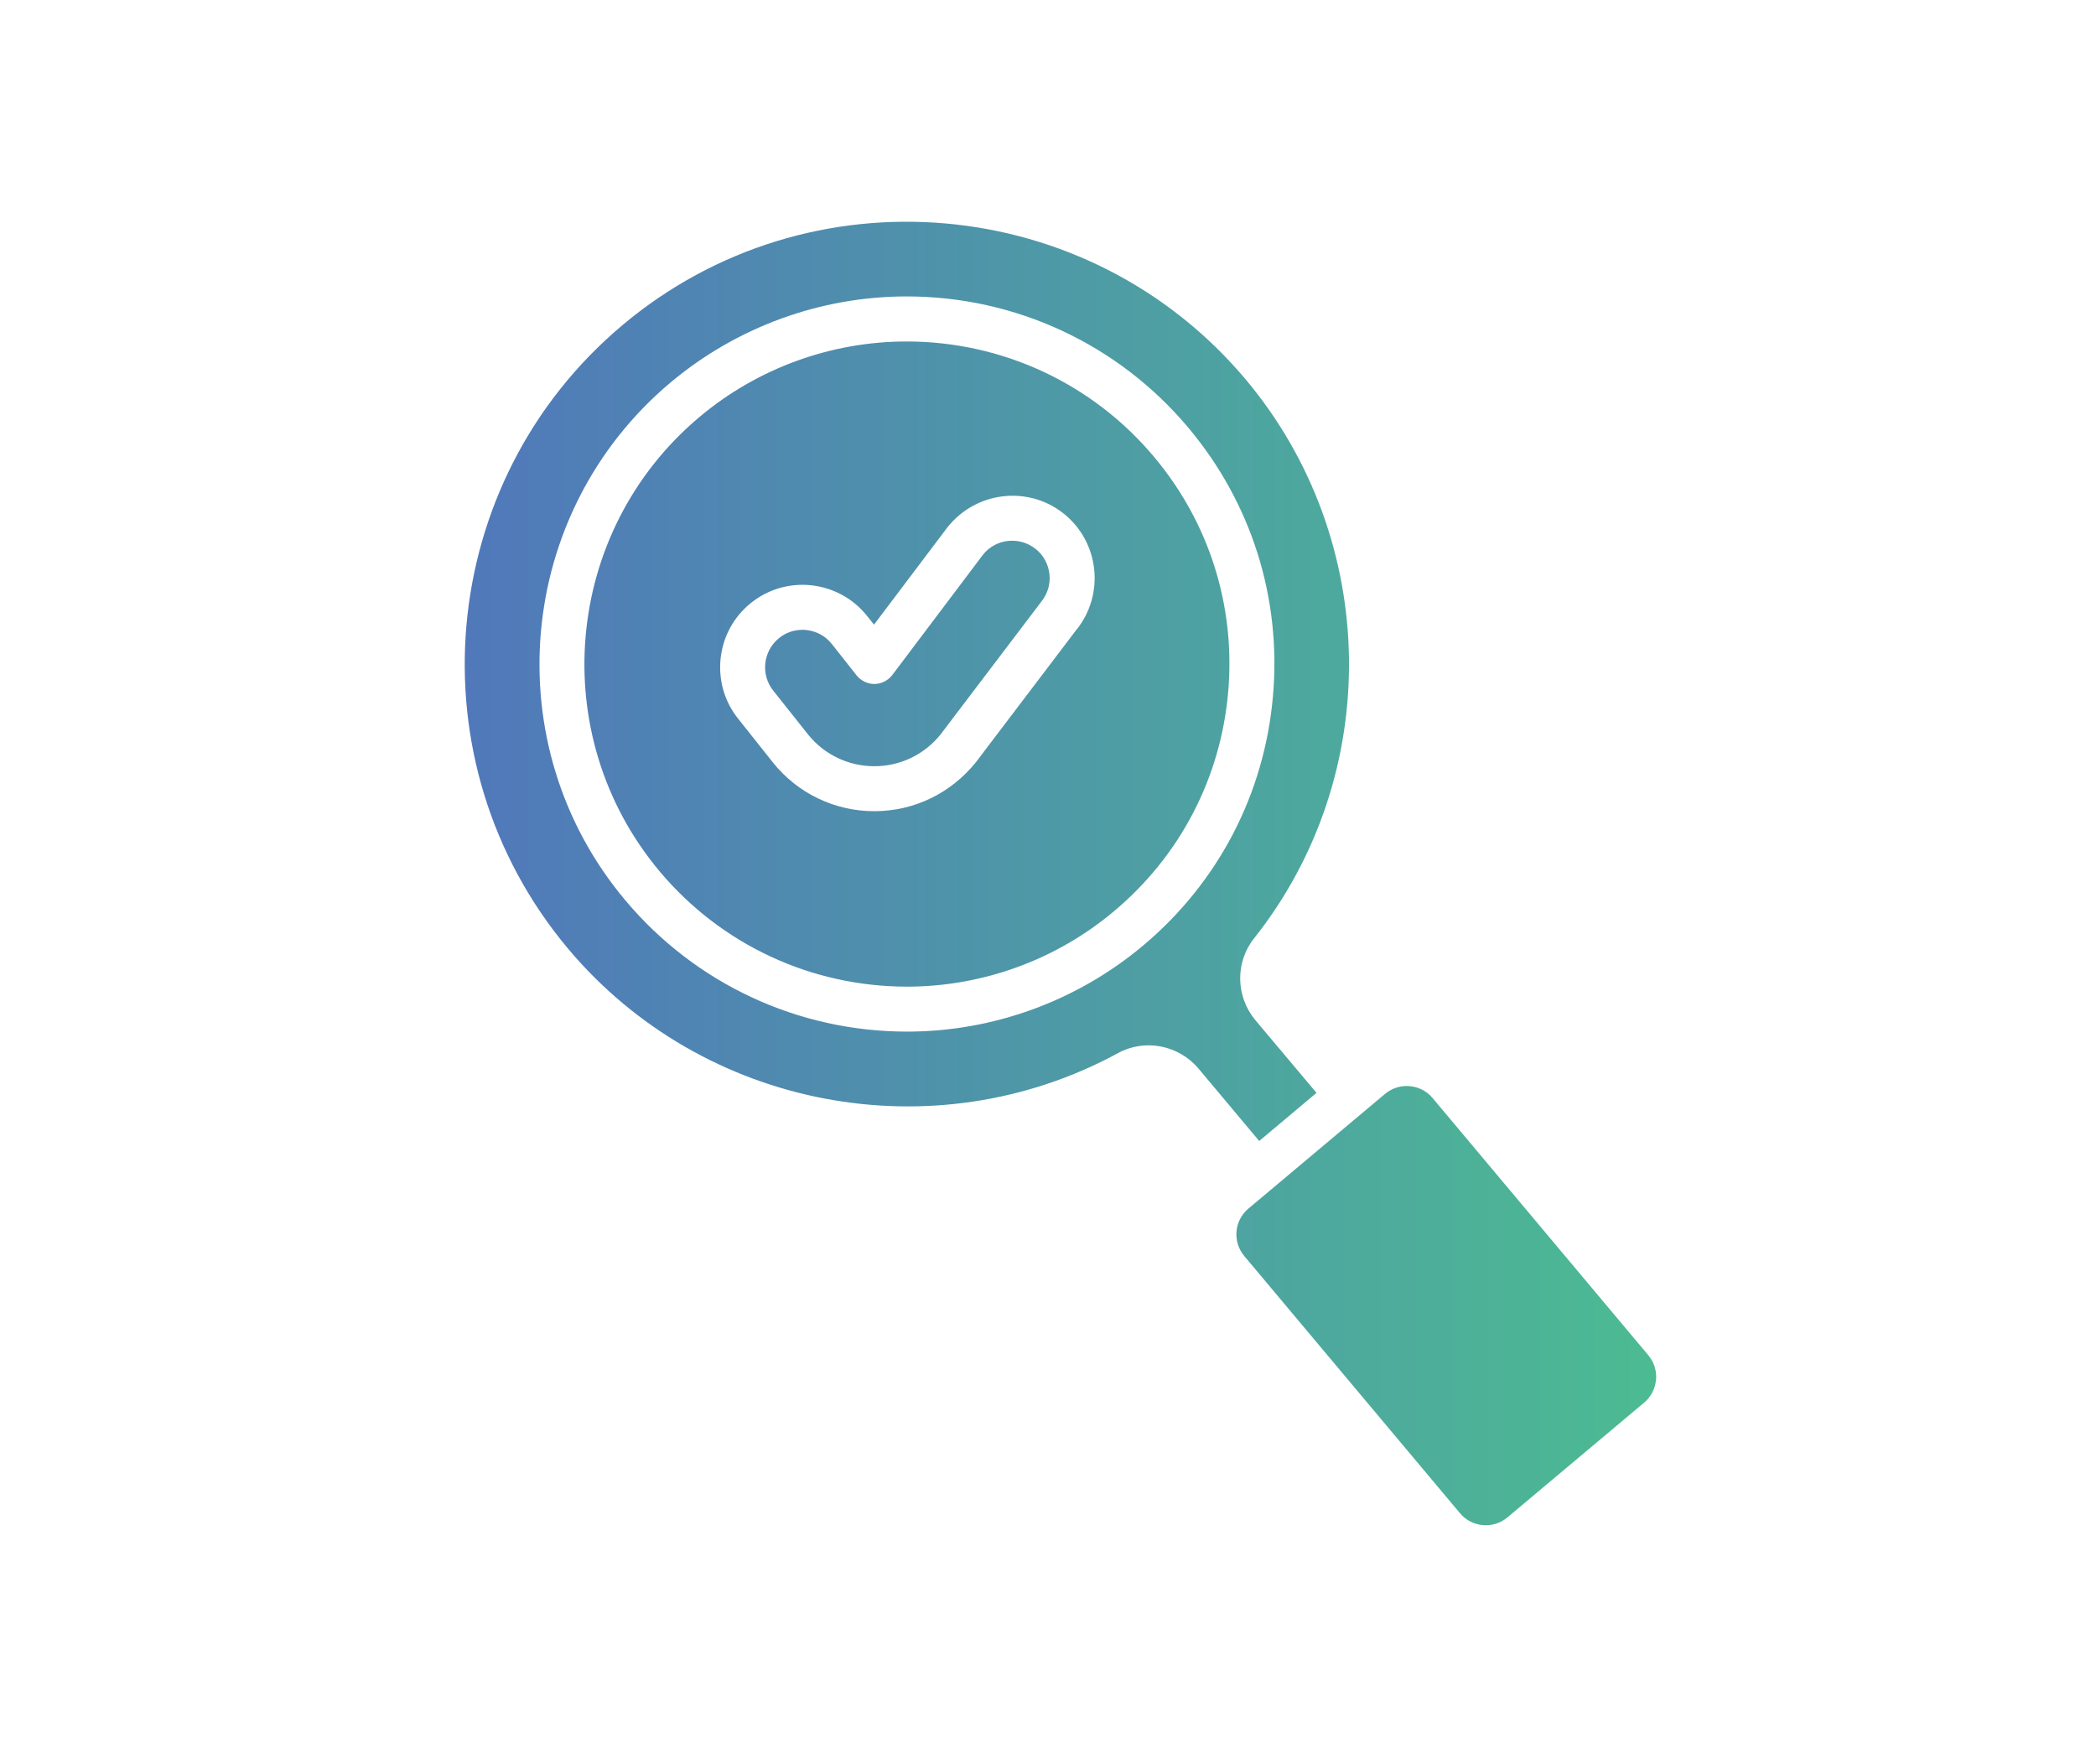
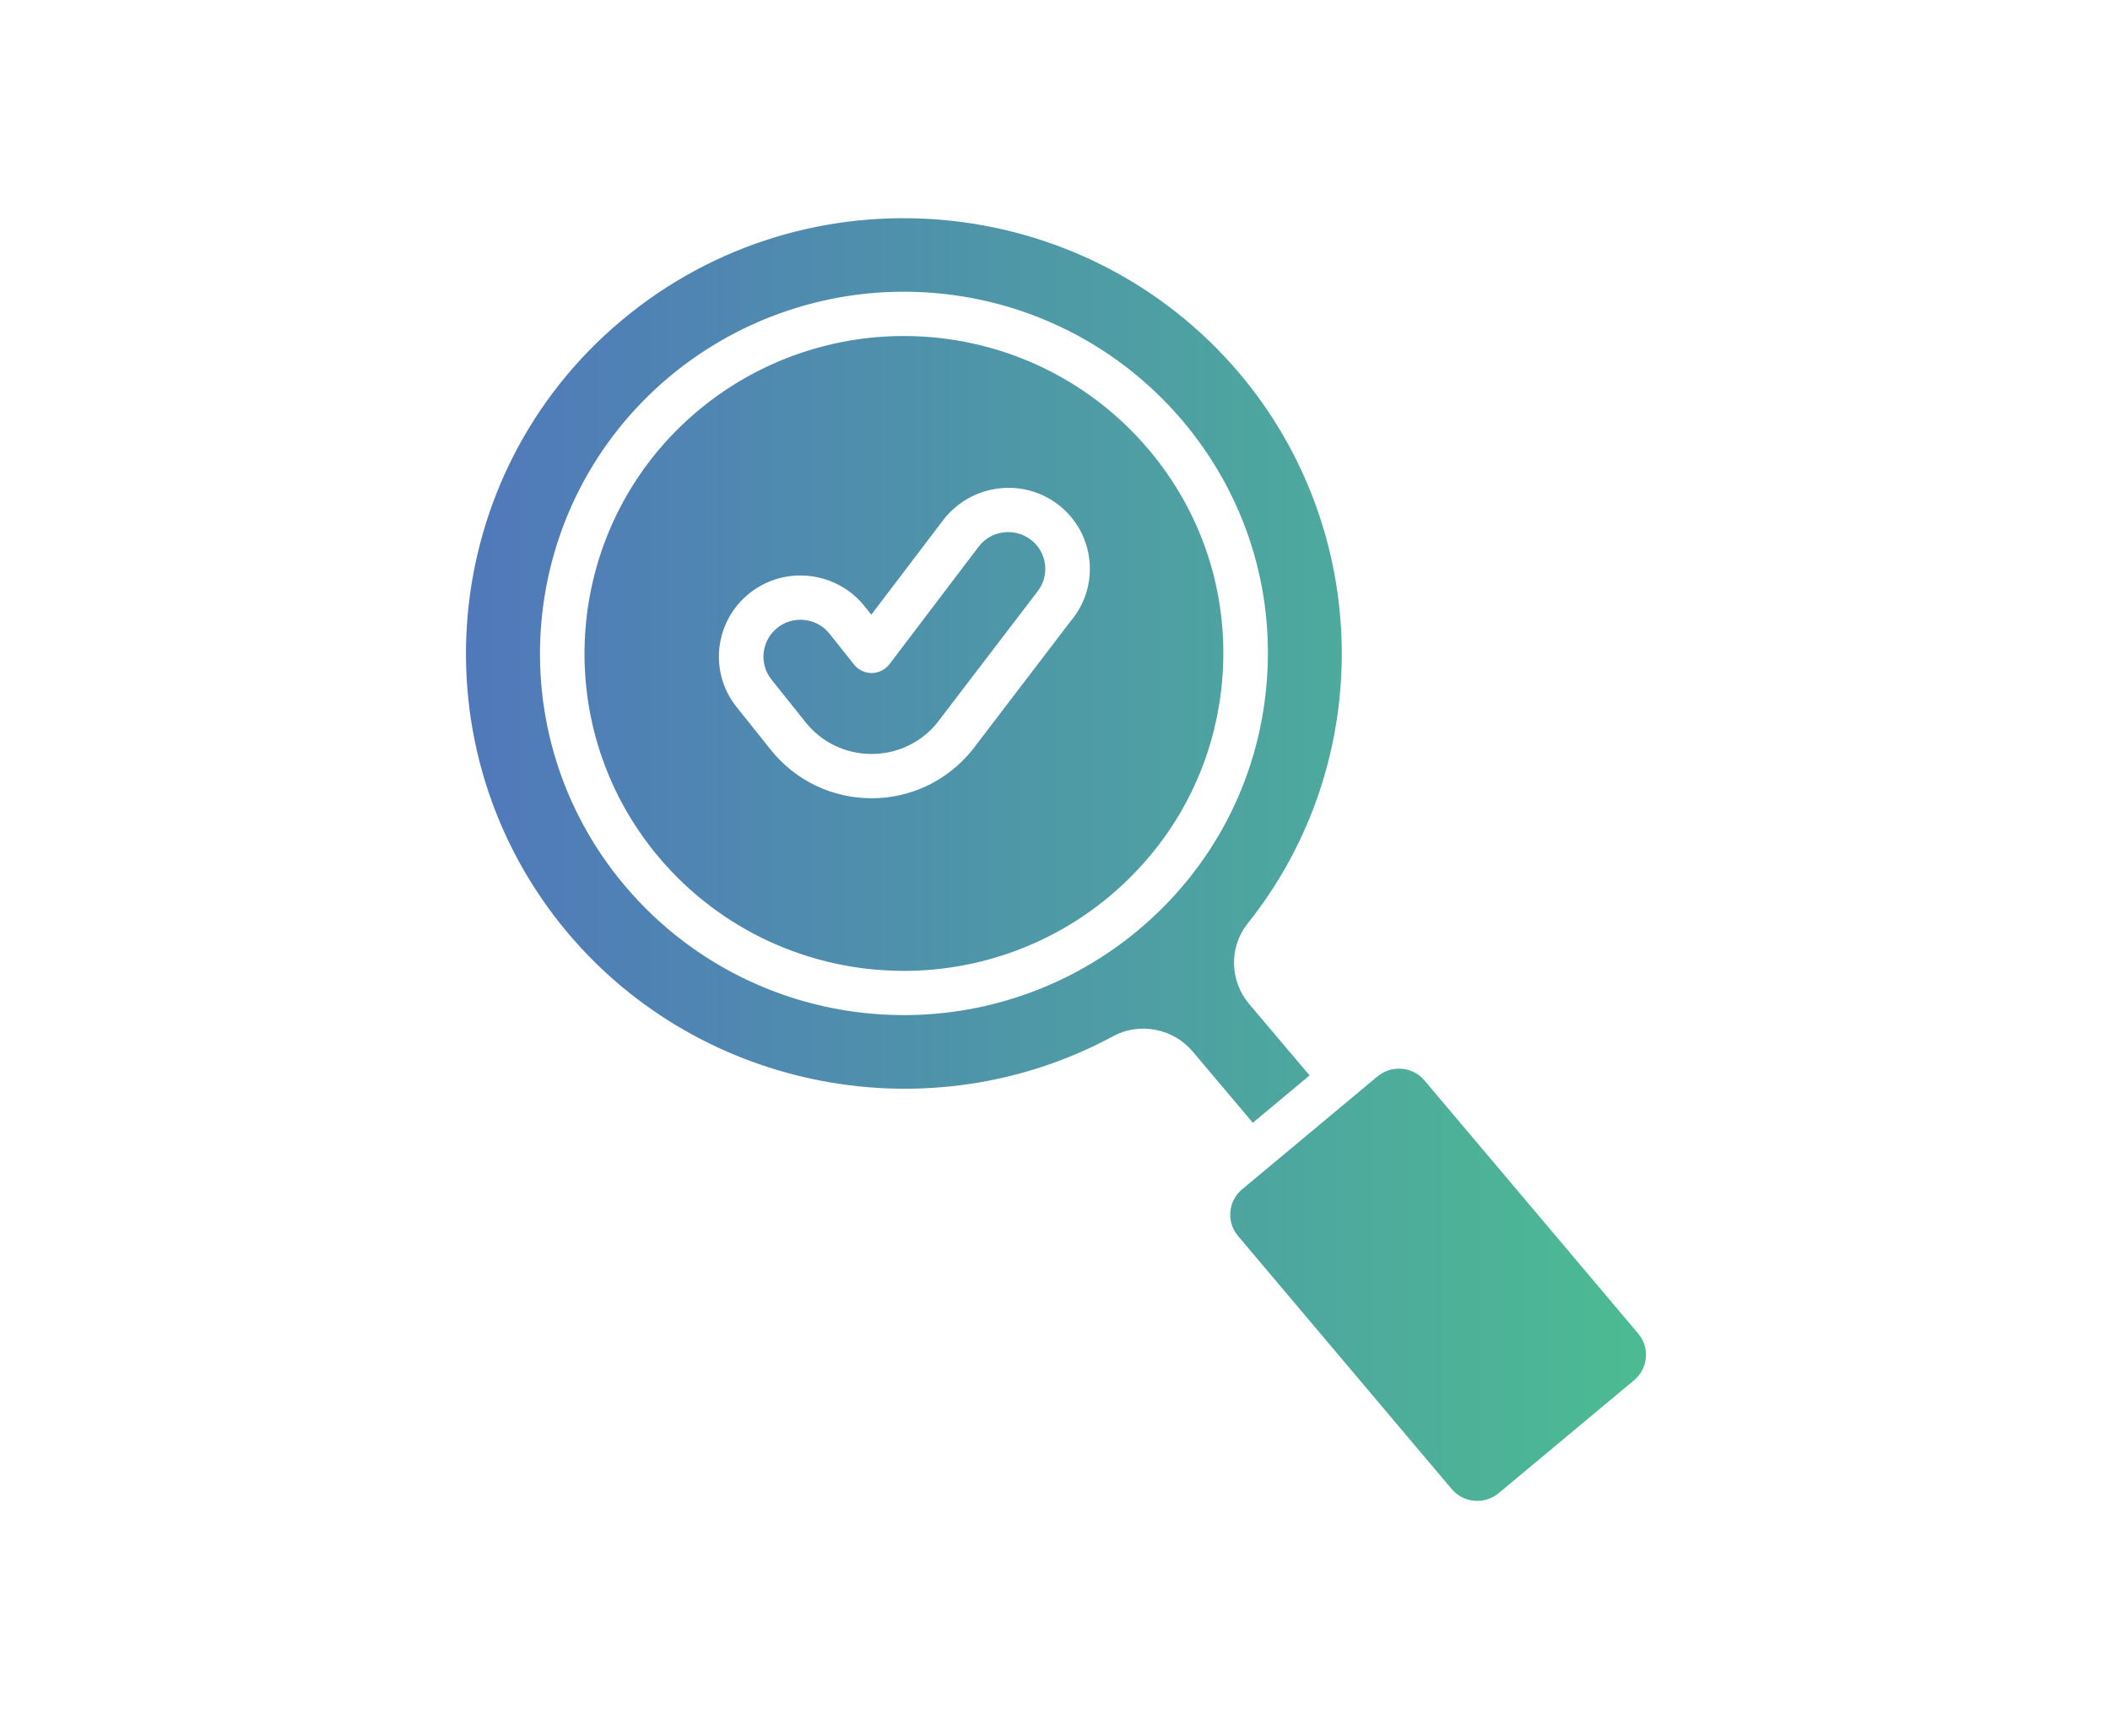
- <svg xmlns="http://www.w3.org/2000/svg" id="Layer_1" data-name="Layer 1" viewBox="0 0 251.23 211.4">
+ <svg xmlns="http://www.w3.org/2000/svg" width="62" height="51" viewBox="0 0 62 51" fill="none">
+   <path d="M26.552 9.874C24.352 9.874 22.211 10.649 20.523 12.058C16.558 15.365 16.041 21.259 19.365 25.198C21.154 27.317 23.777 28.53 26.564 28.53C28.764 28.53 30.905 27.756 32.591 26.347C34.511 24.745 35.691 22.497 35.91 20.014C36.128 17.532 35.361 15.112 33.749 13.206C31.959 11.088 29.337 9.874 26.55 9.874H26.552ZM31.495 18.207L28.572 22.036C27.839 22.943 26.766 23.457 25.612 23.457C24.459 23.457 23.383 22.943 22.662 22.05L21.65 20.784C20.824 19.761 20.989 18.258 22.021 17.435C23.053 16.61 24.566 16.779 25.394 17.802L25.603 18.062L27.747 15.24C28.587 14.2 30.102 14.036 31.129 14.856C32.161 15.679 32.324 17.182 31.498 18.207H31.495ZM30.306 15.872C30.534 16.053 30.675 16.311 30.709 16.6C30.74 16.887 30.658 17.17 30.464 17.409L27.54 21.237C27.069 21.821 26.365 22.156 25.612 22.156C24.86 22.156 24.153 21.821 23.684 21.24L22.672 19.973C22.296 19.507 22.373 18.825 22.84 18.451C23.034 18.294 23.272 18.212 23.522 18.212C23.563 18.212 23.602 18.212 23.641 18.219C23.93 18.25 24.189 18.393 24.369 18.615L25.098 19.532C25.224 19.691 25.433 19.782 25.62 19.778C25.821 19.775 26.011 19.679 26.134 19.52L28.774 16.041C29.148 15.573 29.837 15.5 30.306 15.874V15.872ZM48.361 39.898C48.339 40.156 48.215 40.392 48.016 40.559L44.036 43.878C43.624 44.221 43.005 44.17 42.657 43.758L36.378 36.32C36.211 36.12 36.131 35.869 36.153 35.611C36.174 35.353 36.298 35.116 36.497 34.95L40.477 31.63C40.661 31.478 40.885 31.403 41.108 31.403C41.387 31.403 41.667 31.522 41.858 31.751L48.137 39.188C48.305 39.389 48.385 39.64 48.363 39.898H48.361ZM38.479 31.599L36.706 29.505C36.128 28.822 36.109 27.826 36.662 27.136C40.436 22.41 40.336 15.614 36.425 10.977C31.855 5.57 23.716 4.866 18.282 9.401C12.846 13.937 12.137 22.024 16.697 27.43C20.62 32.074 27.356 33.343 32.707 30.45C33.486 30.028 34.472 30.219 35.05 30.904L36.813 32.993L38.479 31.604V31.599ZM33.433 27.343C31.51 28.948 29.07 29.83 26.564 29.83C23.388 29.83 20.402 28.446 18.365 26.033C14.572 21.546 15.167 14.827 19.683 11.059C21.608 9.455 24.046 8.572 26.552 8.572C29.728 8.572 32.714 9.956 34.752 12.369C36.587 14.543 37.464 17.298 37.214 20.127C36.966 22.955 35.623 25.517 33.433 27.343Z" fill="url(#paint0_linear_9845_48801)" />
  <defs>
-     <style>
-       .cls-1 {
-         fill: url(#linear-gradient);
-       }
-     </style>
-     <linearGradient id="linear-gradient" x1="55.7" y1="104.69" x2="198.52" y2="104.69" gradientUnits="userSpaceOnUse">
-       <stop offset="0" stop-color="#5078ba" />
-       <stop offset="1" stop-color="#4cbb92" />
+     <linearGradient id="paint0_linear_9845_48801" x1="13.691" y1="25.256" x2="48.368" y2="25.256" gradientUnits="userSpaceOnUse">
+       <stop stop-color="#5078BA" />
+       <stop offset="1" stop-color="#4CBB92" />
    </linearGradient>
  </defs>
-   <path class="cls-1" d="M108.67,40.93c-9.06,0-17.88,3.21-24.83,9.05-16.33,13.71-18.46,38.14-4.77,54.47,7.37,8.78,18.17,13.81,29.65,13.81,9.06,0,17.88-3.21,24.82-9.05,7.91-6.64,12.77-15.96,13.67-26.25.9-10.29-2.26-20.32-8.9-28.22-7.37-8.78-18.17-13.81-29.65-13.81h0ZM129.03,75.47l-12.04,15.87c-3.02,3.76-7.44,5.89-12.19,5.89s-9.18-2.13-12.15-5.83l-4.17-5.25c-3.4-4.24-2.72-10.47,1.53-13.88,4.25-3.42,10.48-2.72,13.89,1.52l.86,1.08,8.83-11.7c3.46-4.31,9.7-4.99,13.93-1.59,4.25,3.41,4.92,9.64,1.52,13.89h0ZM124.13,65.79c.94.75,1.52,1.82,1.66,3.02.13,1.19-.21,2.36-1.01,3.35l-12.04,15.87c-1.94,2.42-4.84,3.81-7.94,3.81s-6.01-1.39-7.94-3.8l-4.17-5.25c-1.55-1.93-1.23-4.76.69-6.31.8-.65,1.78-.99,2.81-.99.17,0,.33,0,.49.03,1.19.13,2.26.72,3,1.64l3,3.8c.52.66,1.38,1.04,2.15,1.02.83-.01,1.61-.41,2.12-1.07l10.87-14.42c1.54-1.94,4.38-2.24,6.31-.69h0ZM198.49,165.38c-.09,1.07-.6,2.05-1.42,2.74l-16.39,13.76c-1.7,1.42-4.25,1.21-5.68-.5l-25.86-30.83c-.69-.83-1.02-1.87-.93-2.94.09-1.07.6-2.05,1.42-2.74l16.39-13.76c.76-.63,1.68-.94,2.6-.94,1.15,0,2.3.49,3.09,1.44l25.86,30.83c.69.83,1.02,1.87.93,2.94h0ZM157.79,130.98l-7.3-8.68c-2.38-2.83-2.46-6.96-.18-9.82,15.54-19.59,15.13-47.76-.98-66.98-18.82-22.41-52.34-25.33-74.72-6.53-22.39,18.8-25.31,52.32-6.53,74.73,16.16,19.25,43.9,24.51,65.94,12.52,3.21-1.75,7.27-.96,9.65,1.88l7.26,8.66,6.86-5.76h0ZM137.01,113.34c-7.92,6.65-17.97,10.31-28.29,10.31-13.08,0-25.38-5.74-33.77-15.74-15.62-18.6-13.17-46.45,5.43-62.07,7.93-6.65,17.97-10.31,28.29-10.31,13.08,0,25.38,5.74,33.77,15.74,7.56,9.01,11.17,20.43,10.14,32.16-1.02,11.72-6.55,22.34-15.57,29.91h0Z" />
</svg>
